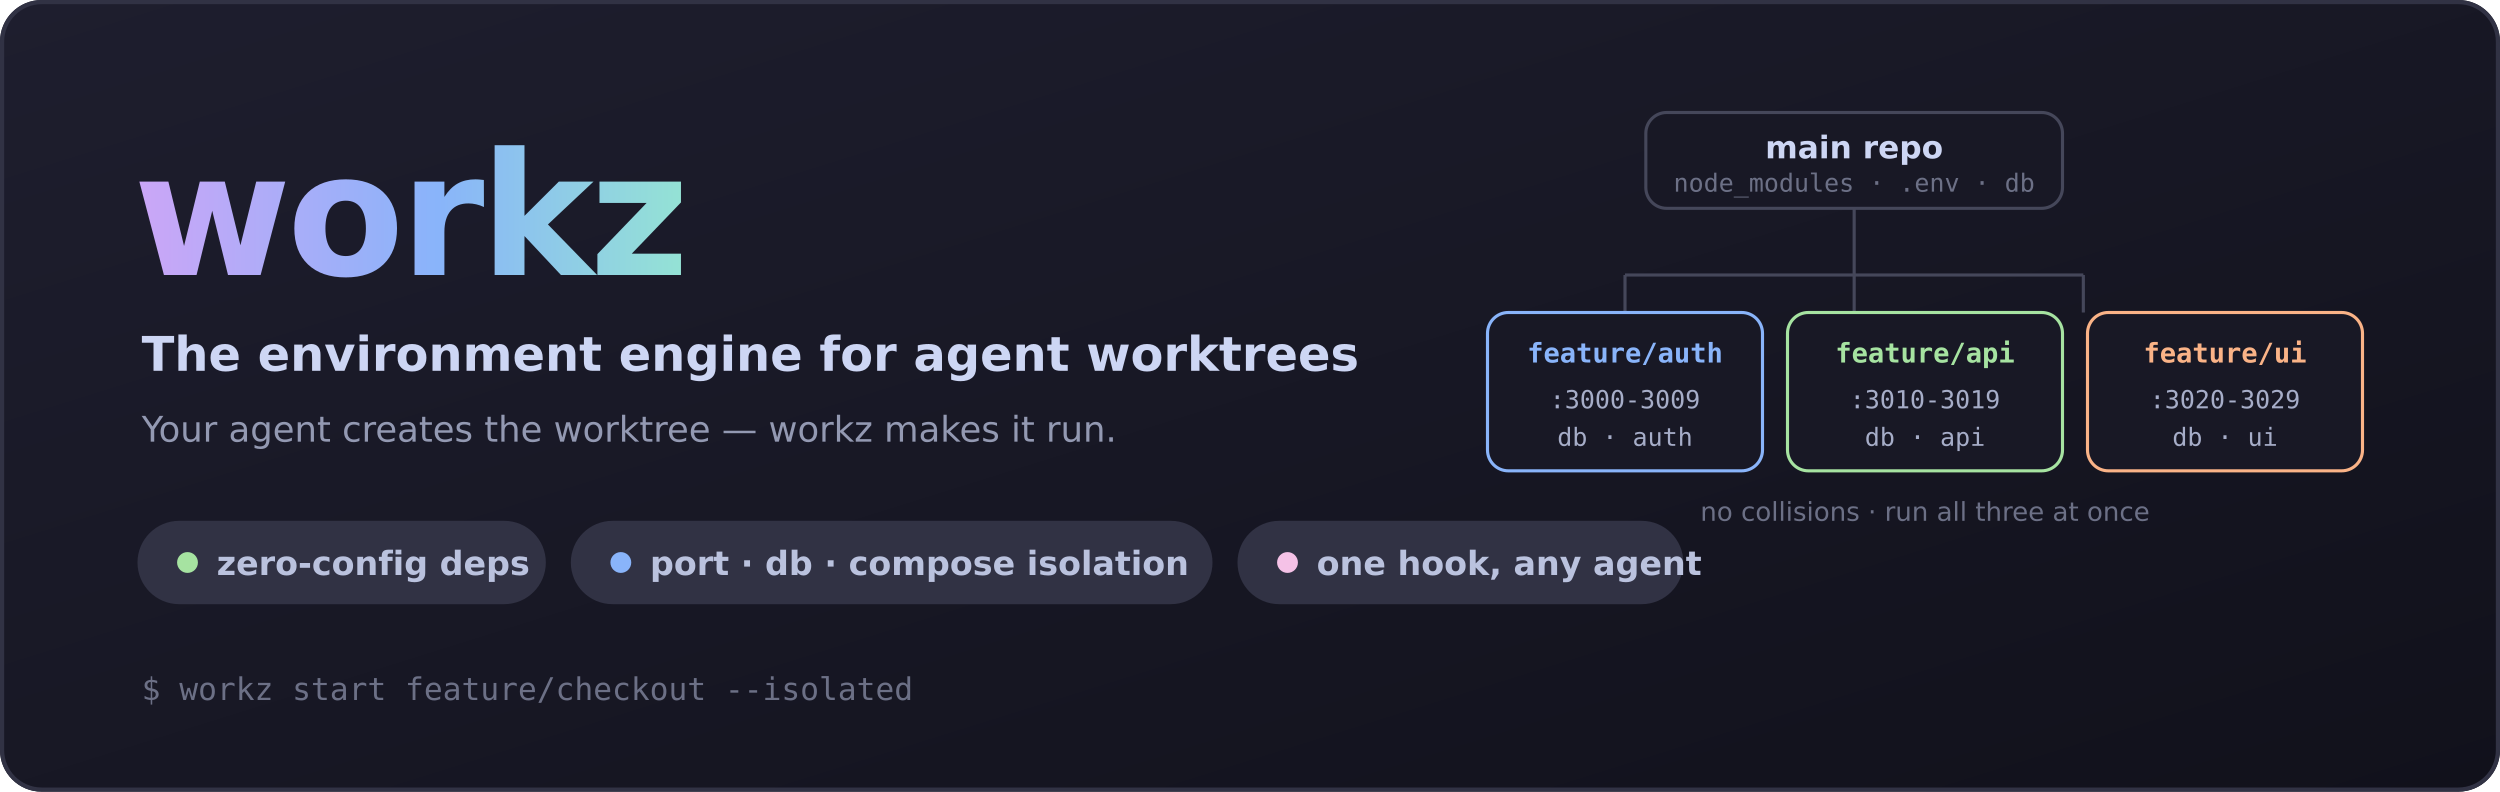
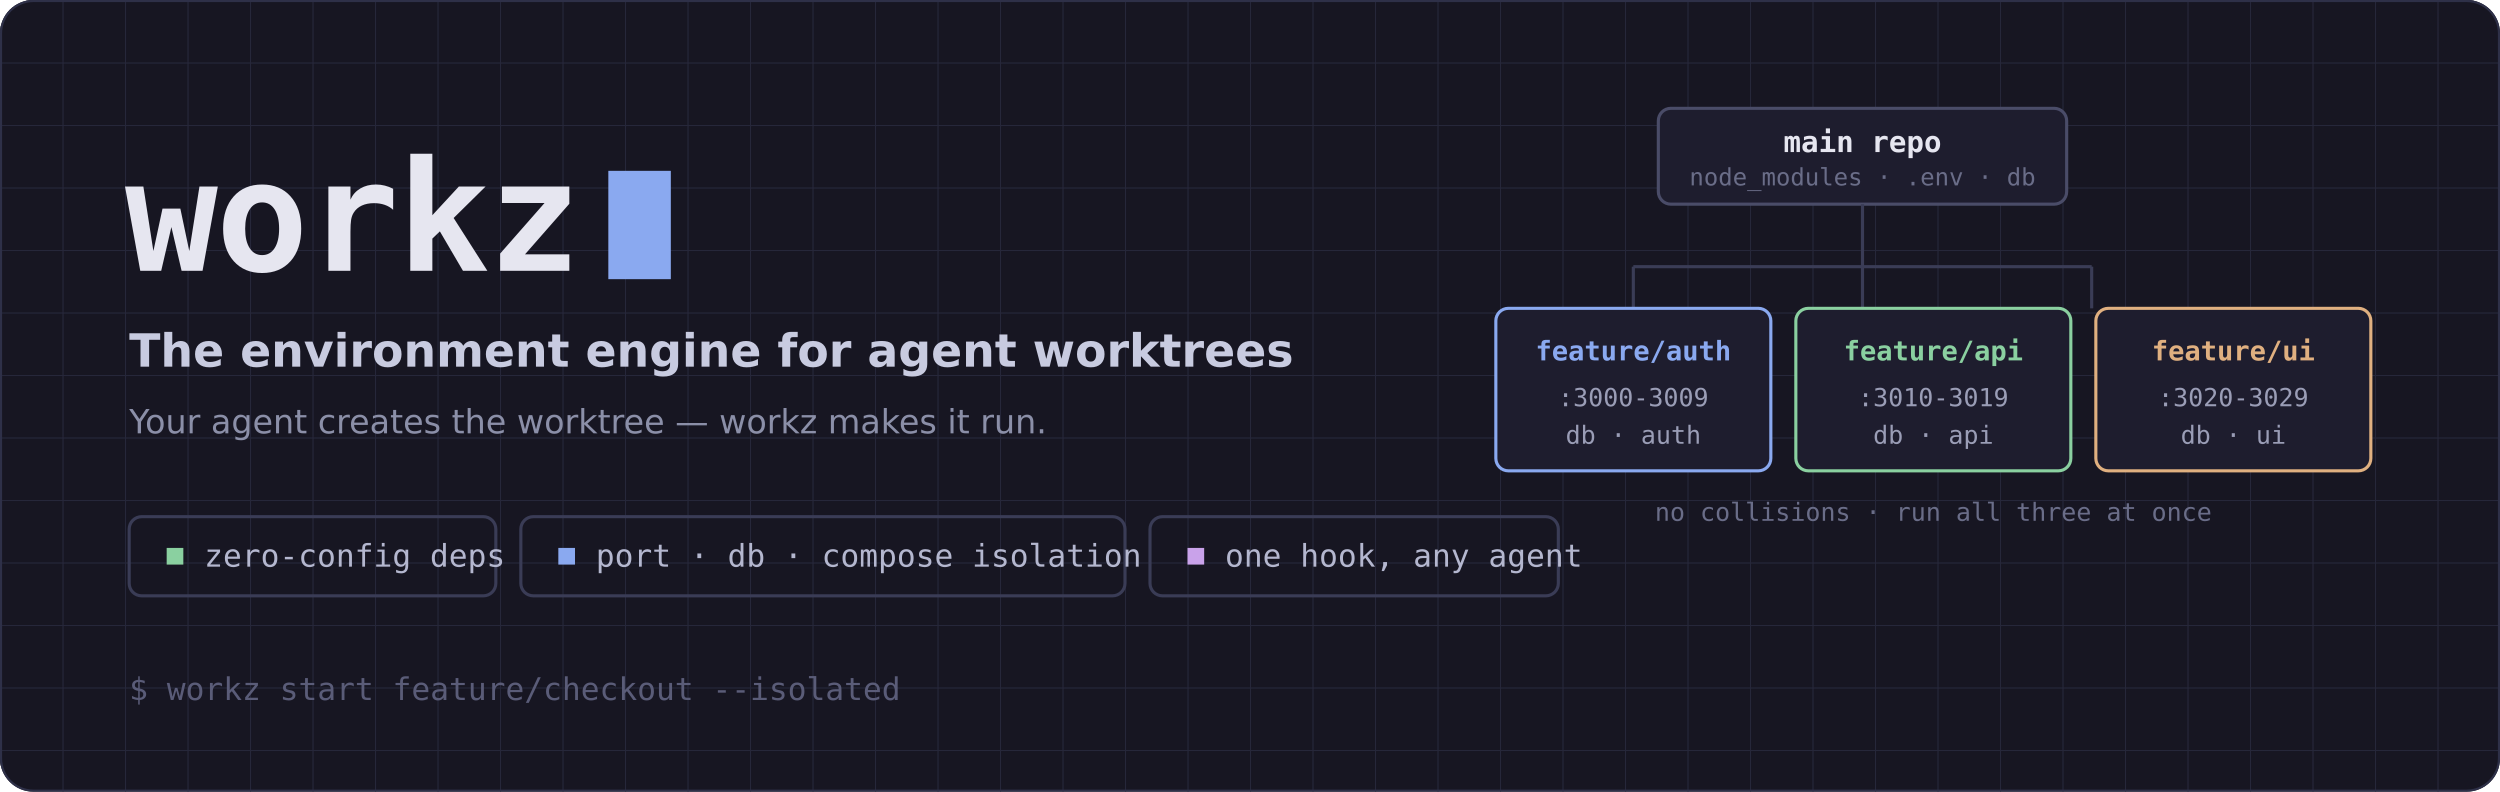
- <svg xmlns="http://www.w3.org/2000/svg" viewBox="0 0 1200 380" width="1200" height="380" font-family="'DejaVu Sans','Segoe UI',ui-sans-serif,sans-serif">
+ <svg xmlns="http://www.w3.org/2000/svg" viewBox="0 0 1200 380" width="1200" height="380">
  <defs>
-     <linearGradient id="bg" x1="0" y1="0" x2="1" y2="1">
-       <stop offset="0" stop-color="#1e1e2e" />
-       <stop offset="1" stop-color="#11111b" />
-     </linearGradient>
-     <linearGradient id="word" x1="0" y1="0" x2="1" y2="0">
-       <stop offset="0" stop-color="#cba6f7" />
-       <stop offset="0.55" stop-color="#89b4fa" />
-       <stop offset="1" stop-color="#94e2d5" />
-     </linearGradient>
+     <pattern id="grid" width="30" height="30" patternUnits="userSpaceOnUse">
+       <path d="M30 0 H0 V30" fill="none" stroke="#26273a" stroke-width="1" />
+     </pattern>
  </defs>
-   <rect x="0" y="0" width="1200" height="380" rx="20" fill="url(#bg)" />
-   <rect x="1" y="1" width="1198" height="378" rx="19" fill="none" stroke="#313244" stroke-width="2" />
-   <text x="64" y="132" font-size="82" font-weight="700" fill="url(#word)" letter-spacing="-2">workz</text>
-   <text x="68" y="178" font-size="23" font-weight="600" fill="#cdd6f4">The environment engine for agent worktrees</text>
-   <text x="68" y="212" font-size="17" fill="#9399b2">Your agent creates the worktree — workz makes it run.</text>
-   <g font-size="16" font-weight="600">
-     <rect x="66" y="250" width="196" height="40" rx="20" fill="#313244" />
-     <circle cx="90" cy="270" r="5" fill="#a6e3a1" />
-     <text x="104" y="276" fill="#bac2de">zero-config deps</text>
-     <rect x="274" y="250" width="308" height="40" rx="20" fill="#313244" />
-     <circle cx="298" cy="270" r="5" fill="#89b4fa" />
-     <text x="312" y="276" fill="#bac2de">port · db · compose isolation</text>
-     <rect x="594" y="250" width="214" height="40" rx="20" fill="#313244" />
-     <circle cx="618" cy="270" r="5" fill="#f5c2e7" />
-     <text x="632" y="276" fill="#bac2de">one hook, any agent</text>
+   <rect x="0" y="0" width="1200" height="380" rx="16" fill="#171622" />
+   <rect x="0" y="0" width="1200" height="380" rx="16" fill="url(#grid)" />
+   <rect x="0.5" y="0.5" width="1199" height="379" rx="15.5" fill="none" stroke="#2e3048" stroke-width="1" />
+   <g font-family="'DejaVu Sans Mono','Menlo','Consolas',monospace">
+     <text x="60" y="130" font-size="74" font-weight="700" fill="#e6e6f0" letter-spacing="-1">workz</text>
+     <rect x="292" y="82" width="30" height="52" fill="#8aa9f0" />
  </g>
-   <text x="68" y="336" font-size="15" fill="#6c7086" font-family="'DejaVu Sans Mono',monospace">$ workz start feature/checkout --isolated</text>
-   <g transform="translate(720,54)">
-     <rect x="70" y="0" width="200" height="46" rx="10" fill="#181825" stroke="#45475a" stroke-width="1.5" />
-     <text x="170" y="22" font-size="15" font-weight="700" fill="#cdd6f4" text-anchor="middle">main repo</text>
-     <text x="170" y="38" font-size="12" fill="#6c7086" text-anchor="middle" font-family="'DejaVu Sans Mono',monospace">node_modules · .env · db</text>
-     <path d="M170 46 V78 M60 78 H280 M60 78 V96 M170 78 V96 M280 78 V96" fill="none" stroke="#45475a" stroke-width="1.5" />
-     <g font-family="'DejaVu Sans Mono',monospace">
-       <rect x="-6" y="96" width="132" height="76" rx="10" fill="#181825" stroke="#89b4fa" stroke-width="1.5" />
-       <text x="60" y="120" font-size="13" font-weight="700" fill="#89b4fa" text-anchor="middle">feature/auth</text>
-       <text x="60" y="142" font-size="12" fill="#a6adc8" text-anchor="middle">:3000-3009</text>
-       <text x="60" y="160" font-size="12" fill="#a6adc8" text-anchor="middle">db · auth</text>
-       <rect x="138" y="96" width="132" height="76" rx="10" fill="#181825" stroke="#a6e3a1" stroke-width="1.5" />
-       <text x="204" y="120" font-size="13" font-weight="700" fill="#a6e3a1" text-anchor="middle">feature/api</text>
-       <text x="204" y="142" font-size="12" fill="#a6adc8" text-anchor="middle">:3010-3019</text>
-       <text x="204" y="160" font-size="12" fill="#a6adc8" text-anchor="middle">db · api</text>
-       <rect x="282" y="96" width="132" height="76" rx="10" fill="#181825" stroke="#fab387" stroke-width="1.5" />
-       <text x="348" y="120" font-size="13" font-weight="700" fill="#fab387" text-anchor="middle">feature/ui</text>
-       <text x="348" y="142" font-size="12" fill="#a6adc8" text-anchor="middle">:3020-3029</text>
-       <text x="348" y="160" font-size="12" fill="#a6adc8" text-anchor="middle">db · ui</text>
+   <text x="62" y="176" font-size="22" font-weight="600" fill="#c8cbe0" font-family="'DejaVu Sans','Segoe UI',sans-serif">The environment engine for agent worktrees</text>
+   <text x="62" y="208" font-size="16" fill="#8b8fa8" font-family="'DejaVu Sans','Segoe UI',sans-serif">Your agent creates the worktree — workz makes it run.</text>
+   <g font-size="15" font-family="'DejaVu Sans Mono',monospace">
+     <rect x="62" y="248" width="176" height="38" rx="6" fill="none" stroke="#3a3c56" stroke-width="1.5" />
+     <rect cx="0" x="80" y="263" width="8" height="8" fill="#8ad0a0" />
+     <text x="98" y="272" fill="#b4b7cf">zero-config deps</text>
+     <rect x="250" y="248" width="290" height="38" rx="6" fill="none" stroke="#3a3c56" stroke-width="1.5" />
+     <rect x="268" y="263" width="8" height="8" fill="#8aa9f0" />
+     <text x="286" y="272" fill="#b4b7cf">port · db · compose isolation</text>
+     <rect x="552" y="248" width="196" height="38" rx="6" fill="none" stroke="#3a3c56" stroke-width="1.5" />
+     <rect x="570" y="263" width="8" height="8" fill="#c9a2ea" />
+     <text x="588" y="272" fill="#b4b7cf">one hook, any agent</text>
+   </g>
+   <text x="62" y="336" font-size="15" fill="#5a5c78" font-family="'DejaVu Sans Mono',monospace">$ workz start feature/checkout --isolated</text>
+   <g transform="translate(724,52)" font-family="'DejaVu Sans Mono',monospace">
+     <rect x="72" y="0" width="196" height="46" rx="6" fill="#1e1d2e" stroke="#4a4c68" stroke-width="1.5" />
+     <text x="170" y="21" font-size="14" font-weight="700" fill="#e6e6f0" text-anchor="middle">main repo</text>
+     <text x="170" y="37" font-size="11.5" fill="#6a6d88" text-anchor="middle">node_modules · .env · db</text>
+     <path d="M170 46 V76 M60 76 H280 M60 76 V96 M170 76 V96 M280 76 V96" fill="none" stroke="#3a3c56" stroke-width="1.5" />
+     <g>
+       <rect x="-6" y="96" width="132" height="78" rx="6" fill="#1e1d2e" stroke="#8aa9f0" stroke-width="1.5" />
+       <text x="60" y="121" font-size="13" font-weight="700" fill="#8aa9f0" text-anchor="middle">feature/auth</text>
+       <text x="60" y="143" font-size="12" fill="#9a9db6" text-anchor="middle">:3000-3009</text>
+       <text x="60" y="161" font-size="12" fill="#9a9db6" text-anchor="middle">db · auth</text>
+       <rect x="138" y="96" width="132" height="78" rx="6" fill="#1e1d2e" stroke="#8ad0a0" stroke-width="1.5" />
+       <text x="204" y="121" font-size="13" font-weight="700" fill="#8ad0a0" text-anchor="middle">feature/api</text>
+       <text x="204" y="143" font-size="12" fill="#9a9db6" text-anchor="middle">:3010-3019</text>
+       <text x="204" y="161" font-size="12" fill="#9a9db6" text-anchor="middle">db · api</text>
+       <rect x="282" y="96" width="132" height="78" rx="6" fill="#1e1d2e" stroke="#e0b080" stroke-width="1.5" />
+       <text x="348" y="121" font-size="13" font-weight="700" fill="#e0b080" text-anchor="middle">feature/ui</text>
+       <text x="348" y="143" font-size="12" fill="#9a9db6" text-anchor="middle">:3020-3029</text>
+       <text x="348" y="161" font-size="12" fill="#9a9db6" text-anchor="middle">db · ui</text>
    </g>
-     <text x="204" y="196" font-size="12.5" fill="#6c7086" text-anchor="middle">no collisions · run all three at once</text>
+     <text x="204" y="198" font-size="12" fill="#6a6d88" text-anchor="middle">no collisions · run all three at once</text>
  </g>
</svg>
